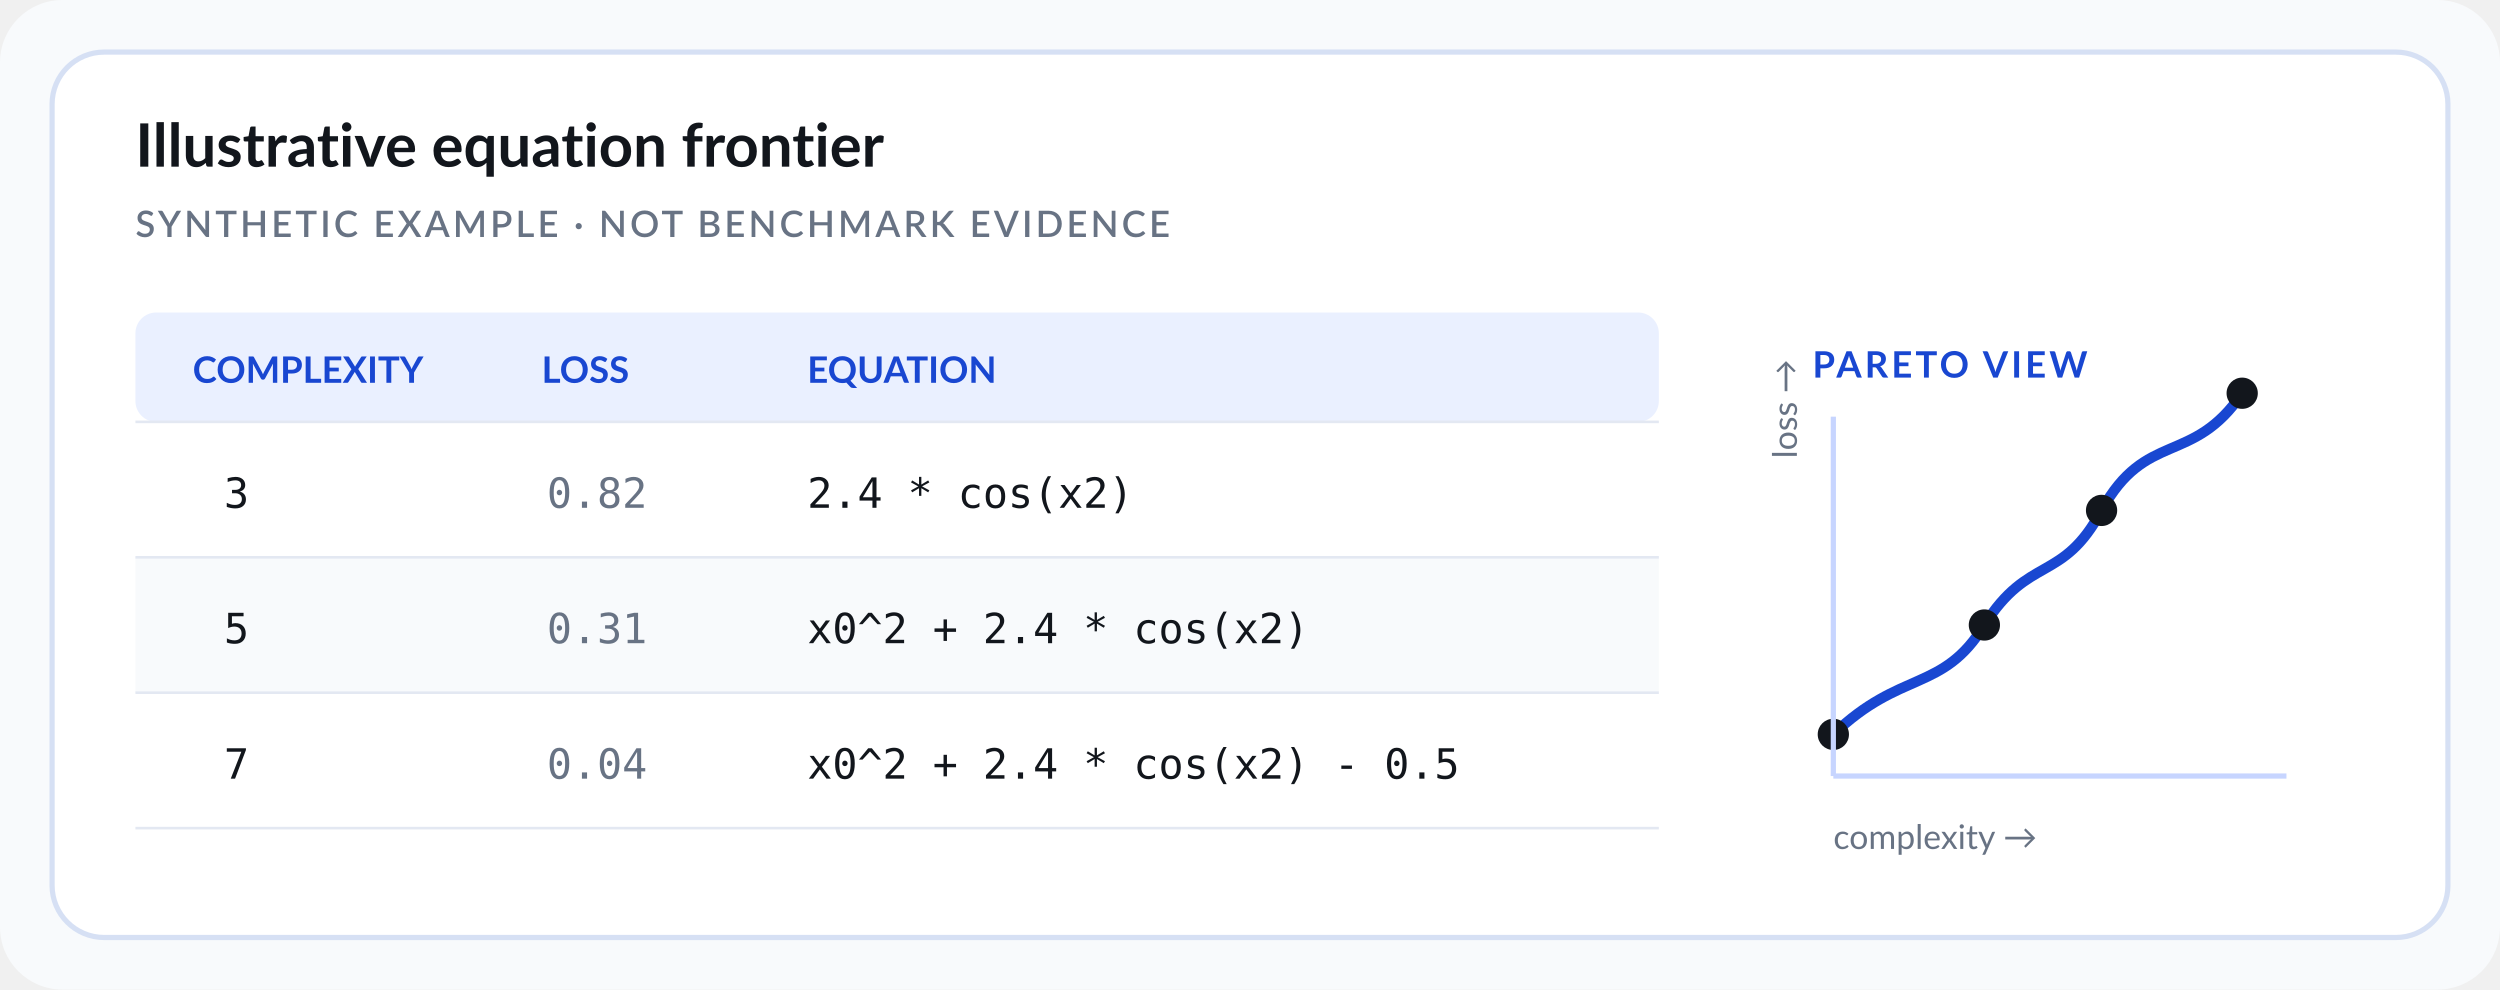
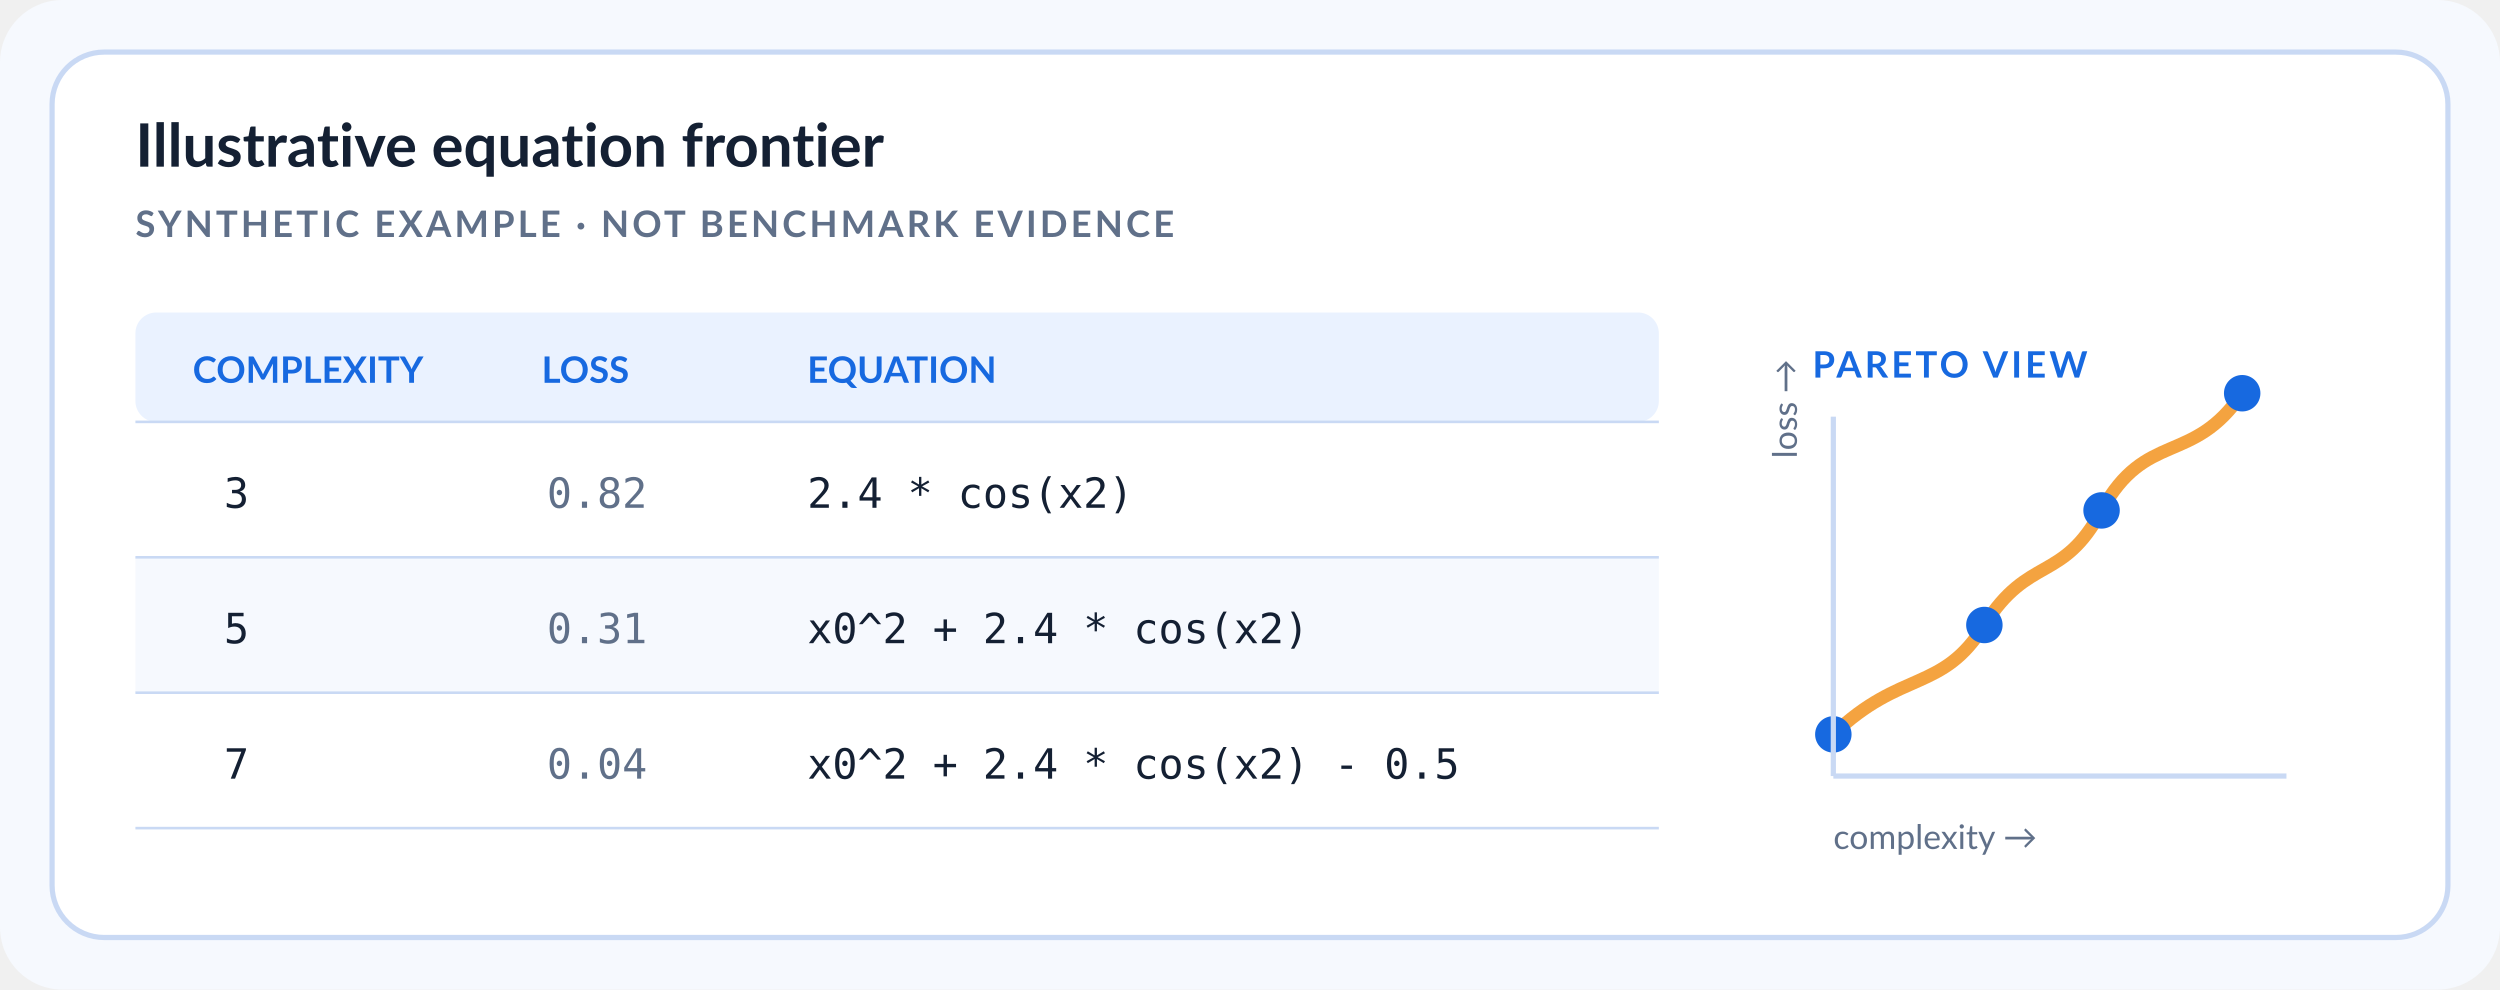
- <svg xmlns="http://www.w3.org/2000/svg" width="960" height="380" viewBox="0 0 960 380" role="img" aria-labelledby="title desc">
-   <rect width="960" height="380" rx="24" fill="#F8FAFC" />
-   <rect x="20" y="20" width="920" height="340" rx="20" fill="#FFFFFF" stroke="#D6E0F4" stroke-width="2" />
-   <text x="52" y="64" fill="#12161C" font-family="Lato, Arial, sans-serif" font-size="23" font-weight="700">Illustrative equation frontier</text>
-   <text x="52" y="91" fill="#687384" font-family="Lato, Arial, sans-serif" font-size="14" font-weight="600" letter-spacing="1.2">SYNTHETIC EXAMPLE · NOT BENCHMARK EVIDENCE</text>
-   <rect x="52" y="120" width="585" height="42" rx="8" fill="#EAF0FF" />
-   <text x="74" y="147" fill="#1947D1" font-family="Lato, Arial, sans-serif" font-size="14" font-weight="700">COMPLEXITY</text>
-   <text x="208" y="147" fill="#1947D1" font-family="Lato, Arial, sans-serif" font-size="14" font-weight="700">LOSS</text>
-   <text x="310" y="147" fill="#1947D1" font-family="Lato, Arial, sans-serif" font-size="14" font-weight="700">EQUATION</text>
+ <svg xmlns="http://www.w3.org/2000/svg" viewBox="0 0 960 380" role="img" aria-labelledby="title desc">
+   <rect width="960" height="380" rx="24" fill="#F6F9FE" />
+   <rect x="20" y="20" width="920" height="340" rx="20" fill="#FFFFFF" stroke="#C9D9F4" stroke-width="2" />
+   <text x="52" y="64" fill="#142033" font-family="Lato, Arial, sans-serif" font-size="23" font-weight="700">Illustrative equation frontier</text>
+   <text x="52" y="91" fill="#607089" font-family="Lato, Arial, sans-serif" font-size="14" font-weight="700" letter-spacing="1.2">SYNTHETIC EXAMPLE · NOT BENCHMARK EVIDENCE</text>
+   <rect x="52" y="120" width="585" height="42" rx="8" fill="#EAF2FF" />
+   <text x="74" y="147" fill="#1769E0" font-family="Lato, Arial, sans-serif" font-size="14" font-weight="700">COMPLEXITY</text>
+   <text x="208" y="147" fill="#1769E0" font-family="Lato, Arial, sans-serif" font-size="14" font-weight="700">LOSS</text>
+   <text x="310" y="147" fill="#1769E0" font-family="Lato, Arial, sans-serif" font-size="14" font-weight="700">EQUATION</text>
  <rect x="52" y="162" width="585" height="52" fill="#FFFFFF" />
-   <rect x="52" y="214" width="585" height="52" fill="#F8FAFC" />
+   <rect x="52" y="214" width="585" height="52" fill="#F6F9FE" />
  <rect x="52" y="266" width="585" height="52" fill="#FFFFFF" />
-   <path d="M52 162H637M52 214H637M52 266H637M52 318H637" stroke="#E3E8F2" stroke-width="1" />
-   <text x="86" y="195" fill="#12161C" font-family="DejaVu Sans Mono, monospace" font-size="16">3</text>
-   <text x="210" y="195" fill="#687384" font-family="DejaVu Sans Mono, monospace" font-size="16">0.82</text>
-   <text x="310" y="195" fill="#12161C" font-family="DejaVu Sans Mono, monospace" font-size="16">2.4 * cos(x2)</text>
-   <text x="86" y="247" fill="#12161C" font-family="DejaVu Sans Mono, monospace" font-size="16">5</text>
-   <text x="210" y="247" fill="#687384" font-family="DejaVu Sans Mono, monospace" font-size="16">0.31</text>
-   <text x="310" y="247" fill="#12161C" font-family="DejaVu Sans Mono, monospace" font-size="16">x0^2 + 2.4 * cos(x2)</text>
-   <text x="86" y="299" fill="#12161C" font-family="DejaVu Sans Mono, monospace" font-size="16">7</text>
-   <text x="210" y="299" fill="#687384" font-family="DejaVu Sans Mono, monospace" font-size="16">0.04</text>
-   <text x="310" y="299" fill="#12161C" font-family="DejaVu Sans Mono, monospace" font-size="16">x0^2 + 2.4 * cos(x2) - 0.5</text>
-   <text x="696" y="145" fill="#1947D1" font-family="Lato, Arial, sans-serif" font-size="14" font-weight="700" letter-spacing="1.2">PARETO VIEW</text>
-   <path d="M704 282C730 257 746 266 762 240C779 213 792 224 807 196C824 165 842 179 861 151" fill="none" stroke="#1947D1" stroke-width="4" stroke-linecap="round" />
-   <circle cx="704" cy="282" r="6" fill="#12161C" />
-   <circle cx="762" cy="240" r="6" fill="#12161C" />
-   <circle cx="807" cy="196" r="6" fill="#12161C" />
-   <circle cx="861" cy="151" r="6" fill="#12161C" />
-   <path d="M704 298H878M704 298V160" stroke="#C7D5FF" stroke-width="2" />
-   <text x="704" y="326" fill="#687384" font-family="Lato, Arial, sans-serif" font-size="13">complexity →</text>
-   <text x="690" y="176" fill="#687384" font-family="Lato, Arial, sans-serif" font-size="13" transform="rotate(-90 690 176)">loss →</text>
+   <path d="M52 162H637M52 214H637M52 266H637M52 318H637" stroke="#C9D9F4" stroke-width="1" />
+   <text x="86" y="195" fill="#142033" font-family="DejaVu Sans Mono, monospace" font-size="16">3</text>
+   <text x="210" y="195" fill="#607089" font-family="DejaVu Sans Mono, monospace" font-size="16">0.82</text>
+   <text x="310" y="195" fill="#142033" font-family="DejaVu Sans Mono, monospace" font-size="16">2.4 * cos(x2)</text>
+   <text x="86" y="247" fill="#142033" font-family="DejaVu Sans Mono, monospace" font-size="16">5</text>
+   <text x="210" y="247" fill="#607089" font-family="DejaVu Sans Mono, monospace" font-size="16">0.31</text>
+   <text x="310" y="247" fill="#142033" font-family="DejaVu Sans Mono, monospace" font-size="16">x0^2 + 2.4 * cos(x2)</text>
+   <text x="86" y="299" fill="#142033" font-family="DejaVu Sans Mono, monospace" font-size="16">7</text>
+   <text x="210" y="299" fill="#607089" font-family="DejaVu Sans Mono, monospace" font-size="16">0.04</text>
+   <text x="310" y="299" fill="#142033" font-family="DejaVu Sans Mono, monospace" font-size="16">x0^2 + 2.4 * cos(x2) - 0.5</text>
+   <text x="696" y="145" fill="#1769E0" font-family="Lato, Arial, sans-serif" font-size="14" font-weight="700" letter-spacing="1.2">PARETO VIEW</text>
+   <path d="M704 282C730 257 746 266 762 240C779 213 792 224 807 196C824 165 842 179 861 151" fill="none" stroke="#F4A340" stroke-width="5" stroke-linecap="round" />
+   <circle cx="704" cy="282" r="7" fill="#1769E0" />
+   <circle cx="762" cy="240" r="7" fill="#1769E0" />
+   <circle cx="807" cy="196" r="7" fill="#1769E0" />
+   <circle cx="861" cy="151" r="7" fill="#1769E0" />
+   <path d="M704 298H878M704 298V160" stroke="#C9D9F4" stroke-width="2" />
+   <text x="704" y="326" fill="#607089" font-family="Lato, Arial, sans-serif" font-size="13">complexity →</text>
+   <text x="690" y="176" fill="#607089" font-family="Lato, Arial, sans-serif" font-size="13" transform="rotate(-90 690 176)">loss →</text>
</svg>
